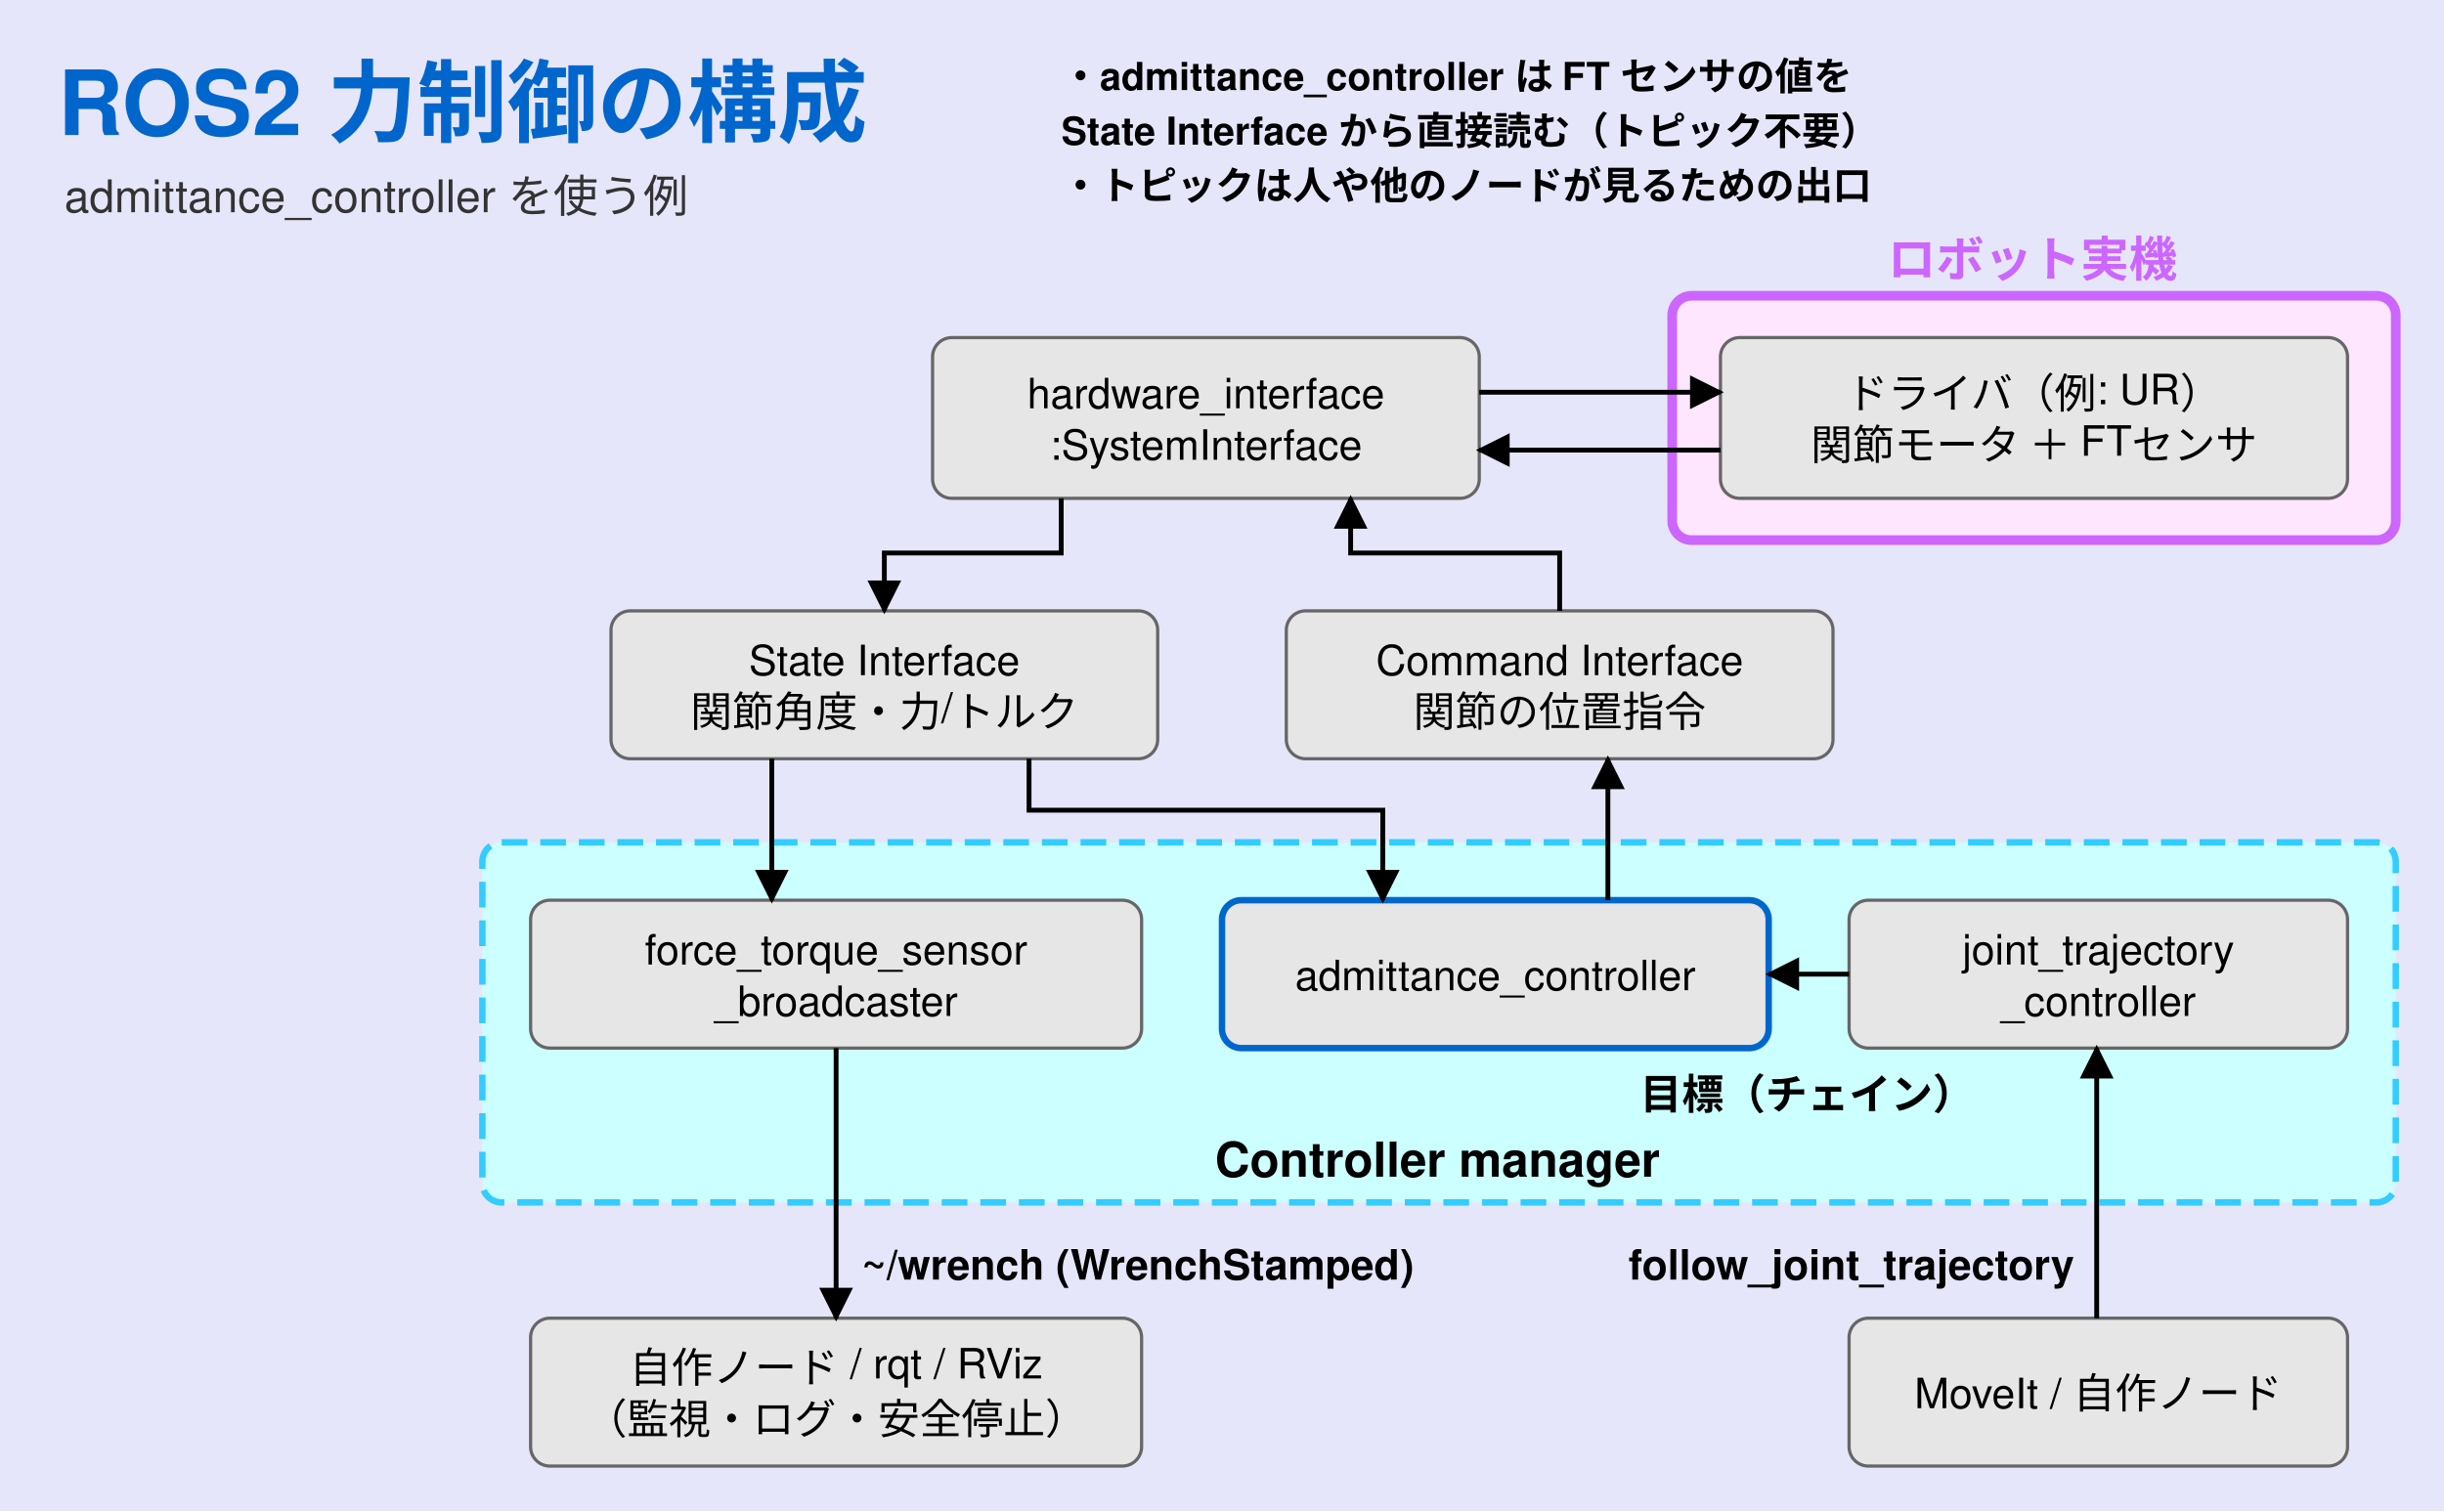
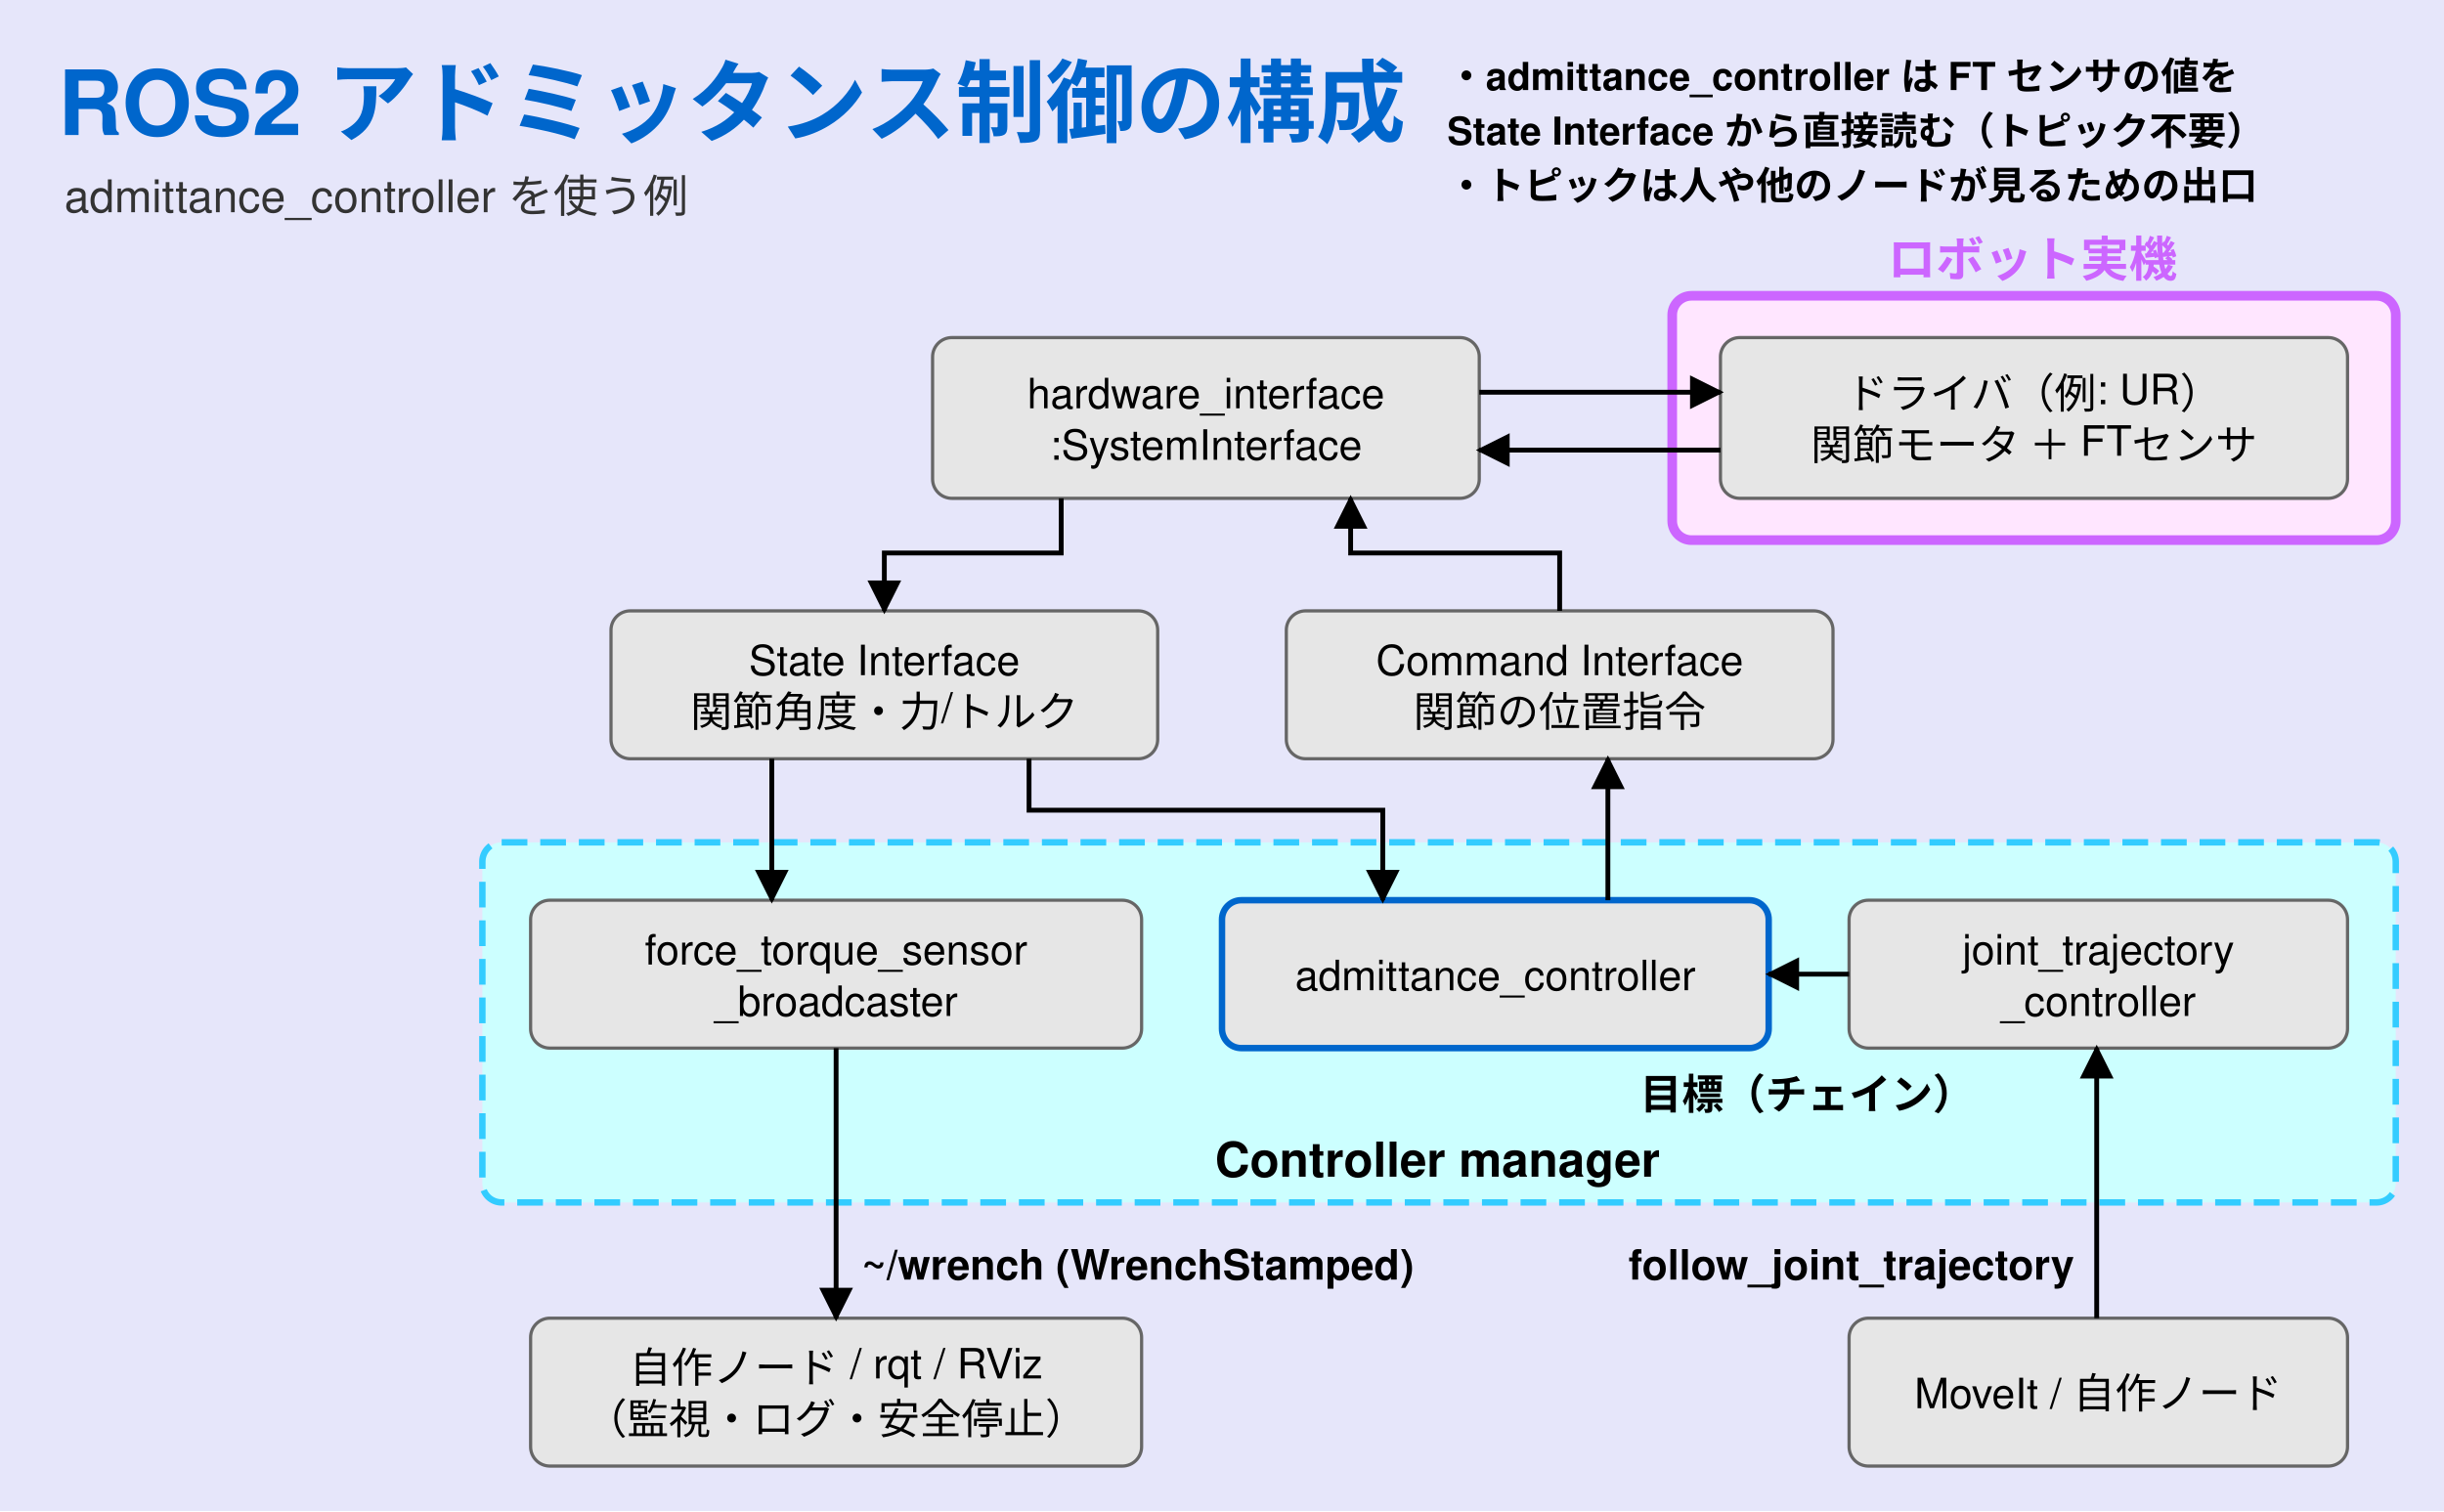
- <svg xmlns="http://www.w3.org/2000/svg" version="1.1" width="760px" height="470px" viewBox="0 0 760 470" font-family="Helvetica, 'Noto Sans JP', sans-serif" content="&lt;mxfile&gt;&lt;diagram name=&quot;Page-1&quot; id=&quot;ros2_force_control_arch&quot;&gt;&lt;mxGraphModel dx=&quot;800&quot; dy=&quot;600&quot; grid=&quot;1&quot; gridSize=&quot;10&quot; guides=&quot;1&quot; connect=&quot;1&quot; arrows=&quot;1&quot; page=&quot;1&quot; pageWidth=&quot;827&quot; pageHeight=&quot;1169&quot;&gt;&lt;root&gt;&lt;mxCell id=&quot;0&quot;/&gt;&lt;mxCell id=&quot;1&quot; parent=&quot;0&quot;/&gt;&lt;mxCell id=&quot;bg&quot; value=&quot;&quot; style=&quot;rounded=0;whiteSpace=wrap;html=1;fillColor=#E6E6FA;strokeColor=none;strokeWidth=1;fontSize=13;fontColor=#000000;&quot; vertex=&quot;1&quot; parent=&quot;1&quot;&gt;&lt;mxGeometry x=&quot;0&quot; y=&quot;0&quot; width=&quot;760&quot; height=&quot;470&quot; as=&quot;geometry&quot;/&gt;&lt;/mxCell&gt;&lt;mxCell id=&quot;robotFrame&quot; value=&quot;&quot; style=&quot;rounded=1;whiteSpace=wrap;html=1;fillColor=#FFE6FF;strokeColor=#CC66FF;strokeWidth=3;fontSize=13;fontColor=#000000;&quot; vertex=&quot;1&quot; parent=&quot;1&quot;&gt;&lt;mxGeometry x=&quot;520&quot; y=&quot;92&quot; width=&quot;225&quot; height=&quot;76&quot; as=&quot;geometry&quot;/&gt;&lt;/mxCell&gt;&lt;mxCell id=&quot;driver&quot; value=&quot;ドライバ（例: UR）&amp;lt;br&amp;gt;関節モータ ＋ FTセンサ&quot; style=&quot;rounded=1;whiteSpace=wrap;html=1;fillColor=#E6E6E6;strokeColor=#666666;strokeWidth=1;fontSize=13;fontColor=#000000;&quot; vertex=&quot;1&quot; parent=&quot;1&quot;&gt;&lt;mxGeometry x=&quot;535&quot; y=&quot;105&quot; width=&quot;195&quot; height=&quot;50&quot; as=&quot;geometry&quot;/&gt;&lt;/mxCell&gt;&lt;mxCell id=&quot;hw&quot; value=&quot;hardware_interface&amp;lt;br&amp;gt;:SystemInterface&quot; style=&quot;rounded=1;whiteSpace=wrap;html=1;fillColor=#E6E6E6;strokeColor=#666666;strokeWidth=1;fontSize=13;fontColor=#000000;&quot; vertex=&quot;1&quot; parent=&quot;1&quot;&gt;&lt;mxGeometry x=&quot;290&quot; y=&quot;105&quot; width=&quot;170&quot; height=&quot;50&quot; as=&quot;geometry&quot;/&gt;&lt;/mxCell&gt;&lt;mxCell id=&quot;state&quot; value=&quot;State Interface&amp;lt;br&amp;gt;関節角度・力/トルク&quot; style=&quot;rounded=1;whiteSpace=wrap;html=1;fillColor=#E6E6E6;strokeColor=#666666;strokeWidth=1;fontSize=13;fontColor=#000000;&quot; vertex=&quot;1&quot; parent=&quot;1&quot;&gt;&lt;mxGeometry x=&quot;190&quot; y=&quot;190&quot; width=&quot;170&quot; height=&quot;46&quot; as=&quot;geometry&quot;/&gt;&lt;/mxCell&gt;&lt;mxCell id=&quot;cmd&quot; value=&quot;Command Interface&amp;lt;br&amp;gt;関節の位置指令&quot; style=&quot;rounded=1;whiteSpace=wrap;html=1;fillColor=#E6E6E6;strokeColor=#666666;strokeWidth=1;fontSize=13;fontColor=#000000;&quot; vertex=&quot;1&quot; parent=&quot;1&quot;&gt;&lt;mxGeometry x=&quot;400&quot; y=&quot;190&quot; width=&quot;170&quot; height=&quot;46&quot; as=&quot;geometry&quot;/&gt;&lt;/mxCell&gt;&lt;mxCell id=&quot;cm&quot; value=&quot;&quot; style=&quot;rounded=1;whiteSpace=wrap;html=1;fillColor=#CCFFFF;strokeColor=#33CCFF;strokeWidth=2;fontSize=13;fontColor=#000000;dashed=1;&quot; vertex=&quot;1&quot; parent=&quot;1&quot;&gt;&lt;mxGeometry x=&quot;150&quot; y=&quot;262&quot; width=&quot;595&quot; height=&quot;112&quot; as=&quot;geometry&quot;/&gt;&lt;/mxCell&gt;&lt;mxCell id=&quot;ftsb&quot; value=&quot;force_torque_sensor&amp;lt;br&amp;gt;_broadcaster&quot; style=&quot;rounded=1;whiteSpace=wrap;html=1;fillColor=#E6E6E6;strokeColor=#666666;strokeWidth=1;fontSize=13;fontColor=#000000;&quot; vertex=&quot;1&quot; parent=&quot;1&quot;&gt;&lt;mxGeometry x=&quot;165&quot; y=&quot;280&quot; width=&quot;190&quot; height=&quot;46&quot; as=&quot;geometry&quot;/&gt;&lt;/mxCell&gt;&lt;mxCell id=&quot;adm&quot; value=&quot;admittance_controller&quot; style=&quot;rounded=1;whiteSpace=wrap;html=1;fillColor=#E6E6E6;strokeColor=#0066CC;strokeWidth=2;fontSize=13;fontColor=#000000;&quot; vertex=&quot;1&quot; parent=&quot;1&quot;&gt;&lt;mxGeometry x=&quot;380&quot; y=&quot;280&quot; width=&quot;170&quot; height=&quot;46&quot; as=&quot;geometry&quot;/&gt;&lt;/mxCell&gt;&lt;mxCell id=&quot;jtc&quot; value=&quot;joint_trajectory&amp;lt;br&amp;gt;_controller&quot; style=&quot;rounded=1;whiteSpace=wrap;html=1;fillColor=#E6E6E6;strokeColor=#666666;strokeWidth=1;fontSize=13;fontColor=#000000;&quot; vertex=&quot;1&quot; parent=&quot;1&quot;&gt;&lt;mxGeometry x=&quot;575&quot; y=&quot;280&quot; width=&quot;155&quot; height=&quot;46&quot; as=&quot;geometry&quot;/&gt;&lt;/mxCell&gt;&lt;mxCell id=&quot;user&quot; value=&quot;自作ノード / rqt / RViz&amp;lt;br&amp;gt;（監視・ログ・安全停止）&quot; style=&quot;rounded=1;whiteSpace=wrap;html=1;fillColor=#E6E6E6;strokeColor=#666666;strokeWidth=1;fontSize=13;fontColor=#000000;&quot; vertex=&quot;1&quot; parent=&quot;1&quot;&gt;&lt;mxGeometry x=&quot;165&quot; y=&quot;410&quot; width=&quot;190&quot; height=&quot;46&quot; as=&quot;geometry&quot;/&gt;&lt;/mxCell&gt;&lt;mxCell id=&quot;planner&quot; value=&quot;MoveIt / 自作ノード&quot; style=&quot;rounded=1;whiteSpace=wrap;html=1;fillColor=#E6E6E6;strokeColor=#666666;strokeWidth=1;fontSize=13;fontColor=#000000;&quot; vertex=&quot;1&quot; parent=&quot;1&quot;&gt;&lt;mxGeometry x=&quot;575&quot; y=&quot;410&quot; width=&quot;155&quot; height=&quot;46&quot; as=&quot;geometry&quot;/&gt;&lt;/mxCell&gt;&lt;mxCell id=&quot;title&quot; value=&quot;ROS2 力制御の構成&quot; style=&quot;text;html=1;align=left;verticalAlign=middle;fontSize=28;fontColor=#0066CC;fontStyle=1;&quot; vertex=&quot;1&quot; parent=&quot;1&quot;&gt;&lt;mxGeometry x=&quot;18&quot; y=&quot;14&quot; width=&quot;320&quot; height=&quot;34&quot; as=&quot;geometry&quot;/&gt;&lt;/mxCell&gt;&lt;mxCell id=&quot;sub&quot; value=&quot;admittance_controller を使う例&quot; style=&quot;text;html=1;align=left;verticalAlign=middle;fontSize=14;fontColor=#333333;fontStyle=0;&quot; vertex=&quot;1&quot; parent=&quot;1&quot;&gt;&lt;mxGeometry x=&quot;20&quot; y=&quot;52&quot; width=&quot;320&quot; height=&quot;20&quot; as=&quot;geometry&quot;/&gt;&lt;/mxCell&gt;&lt;mxCell id=&quot;note1&quot; value=&quot;・admittance_controller は FT センサの値を&quot; style=&quot;text;html=1;align=left;verticalAlign=middle;fontSize=12;fontColor=#000000;fontStyle=1;&quot; vertex=&quot;1&quot; parent=&quot;1&quot;&gt;&lt;mxGeometry x=&quot;330&quot; y=&quot;16&quot; width=&quot;320&quot; height=&quot;18&quot; as=&quot;geometry&quot;/&gt;&lt;/mxCell&gt;&lt;mxCell id=&quot;note2&quot; value=&quot;  State Interface から直接読む（トピック不要）&quot; style=&quot;text;html=1;align=left;verticalAlign=middle;fontSize=12;fontColor=#000000;fontStyle=1;&quot; vertex=&quot;1&quot; parent=&quot;1&quot;&gt;&lt;mxGeometry x=&quot;330&quot; y=&quot;33&quot; width=&quot;320&quot; height=&quot;18&quot; as=&quot;geometry&quot;/&gt;&lt;/mxCell&gt;&lt;mxCell id=&quot;note3&quot; value=&quot;・トピックは人や他のノードが見るための出口&quot; style=&quot;text;html=1;align=left;verticalAlign=middle;fontSize=12;fontColor=#000000;fontStyle=1;&quot; vertex=&quot;1&quot; parent=&quot;1&quot;&gt;&lt;mxGeometry x=&quot;330&quot; y=&quot;50&quot; width=&quot;320&quot; height=&quot;18&quot; as=&quot;geometry&quot;/&gt;&lt;/mxCell&gt;&lt;mxCell id=&quot;robotLbl&quot; value=&quot;ロボット実機&quot; style=&quot;text;html=1;align=center;verticalAlign=middle;fontSize=15;fontColor=#CC66FF;fontStyle=1;&quot; vertex=&quot;1&quot; parent=&quot;1&quot;&gt;&lt;mxGeometry x=&quot;472.0&quot; y=&quot;71&quot; width=&quot;320&quot; height=&quot;21&quot; as=&quot;geometry&quot;/&gt;&lt;/mxCell&gt;&lt;mxCell id=&quot;cmLbl&quot; value=&quot;Controller manager&quot; style=&quot;text;html=1;align=center;verticalAlign=middle;fontSize=15;fontColor=#000000;fontStyle=1;&quot; vertex=&quot;1&quot; parent=&quot;1&quot;&gt;&lt;mxGeometry x=&quot;287.0&quot; y=&quot;351&quot; width=&quot;320&quot; height=&quot;21&quot; as=&quot;geometry&quot;/&gt;&lt;/mxCell&gt;&lt;mxCell id=&quot;e_hw_drv&quot; style=&quot;endArrow=classic;html=1;rounded=0;&quot; edge=&quot;1&quot; parent=&quot;1&quot;&gt;&lt;mxGeometry relative=&quot;1&quot; as=&quot;geometry&quot;&gt;&lt;mxPoint x=&quot;460&quot; y=&quot;122&quot; as=&quot;sourcePoint&quot;/&gt;&lt;mxPoint x=&quot;535&quot; y=&quot;122&quot; as=&quot;targetPoint&quot;/&gt;&lt;Array as=&quot;points&quot;&gt;&lt;/Array&gt;&lt;/mxGeometry&gt;&lt;/mxCell&gt;&lt;mxCell id=&quot;e_drv_hw&quot; style=&quot;endArrow=classic;html=1;rounded=0;&quot; edge=&quot;1&quot; parent=&quot;1&quot;&gt;&lt;mxGeometry relative=&quot;1&quot; as=&quot;geometry&quot;&gt;&lt;mxPoint x=&quot;535&quot; y=&quot;140&quot; as=&quot;sourcePoint&quot;/&gt;&lt;mxPoint x=&quot;460&quot; y=&quot;140&quot; as=&quot;targetPoint&quot;/&gt;&lt;Array as=&quot;points&quot;&gt;&lt;/Array&gt;&lt;/mxGeometry&gt;&lt;/mxCell&gt;&lt;mxCell id=&quot;e_hw_state&quot; style=&quot;endArrow=classic;html=1;rounded=0;&quot; edge=&quot;1&quot; parent=&quot;1&quot;&gt;&lt;mxGeometry relative=&quot;1&quot; as=&quot;geometry&quot;&gt;&lt;mxPoint x=&quot;330&quot; y=&quot;155&quot; as=&quot;sourcePoint&quot;/&gt;&lt;mxPoint x=&quot;275&quot; y=&quot;190&quot; as=&quot;targetPoint&quot;/&gt;&lt;Array as=&quot;points&quot;&gt;&lt;mxPoint x=&quot;330&quot; y=&quot;172&quot;/&gt;&lt;mxPoint x=&quot;275&quot; y=&quot;172&quot;/&gt;&lt;/Array&gt;&lt;/mxGeometry&gt;&lt;/mxCell&gt;&lt;mxCell id=&quot;e_cmd_hw&quot; style=&quot;endArrow=classic;html=1;rounded=0;&quot; edge=&quot;1&quot; parent=&quot;1&quot;&gt;&lt;mxGeometry relative=&quot;1&quot; as=&quot;geometry&quot;&gt;&lt;mxPoint x=&quot;485&quot; y=&quot;190&quot; as=&quot;sourcePoint&quot;/&gt;&lt;mxPoint x=&quot;420&quot; y=&quot;155&quot; as=&quot;targetPoint&quot;/&gt;&lt;Array as=&quot;points&quot;&gt;&lt;mxPoint x=&quot;485&quot; y=&quot;172&quot;/&gt;&lt;mxPoint x=&quot;420&quot; y=&quot;172&quot;/&gt;&lt;/Array&gt;&lt;/mxGeometry&gt;&lt;/mxCell&gt;&lt;mxCell id=&quot;e_state_ftsb&quot; style=&quot;endArrow=classic;html=1;rounded=0;&quot; edge=&quot;1&quot; parent=&quot;1&quot;&gt;&lt;mxGeometry relative=&quot;1&quot; as=&quot;geometry&quot;&gt;&lt;mxPoint x=&quot;240&quot; y=&quot;236&quot; as=&quot;sourcePoint&quot;/&gt;&lt;mxPoint x=&quot;240&quot; y=&quot;280&quot; as=&quot;targetPoint&quot;/&gt;&lt;Array as=&quot;points&quot;&gt;&lt;/Array&gt;&lt;/mxGeometry&gt;&lt;/mxCell&gt;&lt;mxCell id=&quot;e_state_adm&quot; style=&quot;endArrow=classic;html=1;rounded=0;&quot; edge=&quot;1&quot; parent=&quot;1&quot;&gt;&lt;mxGeometry relative=&quot;1&quot; as=&quot;geometry&quot;&gt;&lt;mxPoint x=&quot;320&quot; y=&quot;236&quot; as=&quot;sourcePoint&quot;/&gt;&lt;mxPoint x=&quot;430&quot; y=&quot;280&quot; as=&quot;targetPoint&quot;/&gt;&lt;Array as=&quot;points&quot;&gt;&lt;mxPoint x=&quot;320&quot; y=&quot;252&quot;/&gt;&lt;mxPoint x=&quot;430&quot; y=&quot;252&quot;/&gt;&lt;/Array&gt;&lt;/mxGeometry&gt;&lt;/mxCell&gt;&lt;mxCell id=&quot;e_adm_cmd&quot; style=&quot;endArrow=classic;html=1;rounded=0;&quot; edge=&quot;1&quot; parent=&quot;1&quot;&gt;&lt;mxGeometry relative=&quot;1&quot; as=&quot;geometry&quot;&gt;&lt;mxPoint x=&quot;500&quot; y=&quot;280&quot; as=&quot;sourcePoint&quot;/&gt;&lt;mxPoint x=&quot;500&quot; y=&quot;236&quot; as=&quot;targetPoint&quot;/&gt;&lt;Array as=&quot;points&quot;&gt;&lt;/Array&gt;&lt;/mxGeometry&gt;&lt;/mxCell&gt;&lt;mxCell id=&quot;e_jtc_adm&quot; style=&quot;endArrow=classic;html=1;rounded=0;&quot; edge=&quot;1&quot; parent=&quot;1&quot;&gt;&lt;mxGeometry relative=&quot;1&quot; as=&quot;geometry&quot;&gt;&lt;mxPoint x=&quot;575&quot; y=&quot;303&quot; as=&quot;sourcePoint&quot;/&gt;&lt;mxPoint x=&quot;550&quot; y=&quot;303&quot; as=&quot;targetPoint&quot;/&gt;&lt;Array as=&quot;points&quot;&gt;&lt;/Array&gt;&lt;/mxGeometry&gt;&lt;/mxCell&gt;&lt;mxCell id=&quot;e_jtc_adm_lbl&quot; value=&quot;目標（チェイン）&quot; style=&quot;text;html=1;align=center;verticalAlign=middle;fontSize=13;fontStyle=1;&quot; vertex=&quot;1&quot; parent=&quot;1&quot;&gt;&lt;mxGeometry x=&quot;452.0&quot; y=&quot;331&quot; width=&quot;220&quot; height=&quot;20&quot; as=&quot;geometry&quot;/&gt;&lt;/mxCell&gt;&lt;mxCell id=&quot;e_ftsb_user&quot; style=&quot;endArrow=classic;html=1;rounded=0;&quot; edge=&quot;1&quot; parent=&quot;1&quot;&gt;&lt;mxGeometry relative=&quot;1&quot; as=&quot;geometry&quot;&gt;&lt;mxPoint x=&quot;260&quot; y=&quot;326&quot; as=&quot;sourcePoint&quot;/&gt;&lt;mxPoint x=&quot;260&quot; y=&quot;410&quot; as=&quot;targetPoint&quot;/&gt;&lt;Array as=&quot;points&quot;&gt;&lt;/Array&gt;&lt;/mxGeometry&gt;&lt;/mxCell&gt;&lt;mxCell id=&quot;e_ftsb_user_lbl&quot; value=&quot;~/wrench (WrenchStamped)&quot; style=&quot;text;html=1;align=left;verticalAlign=middle;fontSize=13;fontStyle=1;&quot; vertex=&quot;1&quot; parent=&quot;1&quot;&gt;&lt;mxGeometry x=&quot;268&quot; y=&quot;384&quot; width=&quot;220&quot; height=&quot;20&quot; as=&quot;geometry&quot;/&gt;&lt;/mxCell&gt;&lt;mxCell id=&quot;e_plan_jtc&quot; style=&quot;endArrow=classic;html=1;rounded=0;&quot; edge=&quot;1&quot; parent=&quot;1&quot;&gt;&lt;mxGeometry relative=&quot;1&quot; as=&quot;geometry&quot;&gt;&lt;mxPoint x=&quot;652&quot; y=&quot;410&quot; as=&quot;sourcePoint&quot;/&gt;&lt;mxPoint x=&quot;652&quot; y=&quot;326&quot; as=&quot;targetPoint&quot;/&gt;&lt;Array as=&quot;points&quot;&gt;&lt;/Array&gt;&lt;/mxGeometry&gt;&lt;/mxCell&gt;&lt;mxCell id=&quot;e_plan_jtc_lbl&quot; value=&quot;follow_joint_trajectory&quot; style=&quot;text;html=1;align=right;verticalAlign=middle;fontSize=13;fontStyle=1;&quot; vertex=&quot;1&quot; parent=&quot;1&quot;&gt;&lt;mxGeometry x=&quot;425&quot; y=&quot;384&quot; width=&quot;220&quot; height=&quot;20&quot; as=&quot;geometry&quot;/&gt;&lt;/mxCell&gt;&lt;/root&gt;&lt;/mxGraphModel&gt;&lt;/diagram&gt;&lt;/mxfile&gt;">
+ <svg xmlns="http://www.w3.org/2000/svg" version="1.1" width="760px" height="470px" viewBox="0 0 760 470" font-family="Helvetica, 'Noto Sans JP', sans-serif" content="&lt;mxfile&gt;&lt;diagram name=&quot;Page-1&quot; id=&quot;ros2_force_control_arch&quot;&gt;&lt;mxGraphModel dx=&quot;800&quot; dy=&quot;600&quot; grid=&quot;1&quot; gridSize=&quot;10&quot; guides=&quot;1&quot; connect=&quot;1&quot; arrows=&quot;1&quot; page=&quot;1&quot; pageWidth=&quot;827&quot; pageHeight=&quot;1169&quot;&gt;&lt;root&gt;&lt;mxCell id=&quot;0&quot;/&gt;&lt;mxCell id=&quot;1&quot; parent=&quot;0&quot;/&gt;&lt;mxCell id=&quot;bg&quot; value=&quot;&quot; style=&quot;rounded=0;whiteSpace=wrap;html=1;fillColor=#E6E6FA;strokeColor=none;strokeWidth=1;fontSize=13;fontColor=#000000;&quot; vertex=&quot;1&quot; parent=&quot;1&quot;&gt;&lt;mxGeometry x=&quot;0&quot; y=&quot;0&quot; width=&quot;760&quot; height=&quot;470&quot; as=&quot;geometry&quot;/&gt;&lt;/mxCell&gt;&lt;mxCell id=&quot;robotFrame&quot; value=&quot;&quot; style=&quot;rounded=1;whiteSpace=wrap;html=1;fillColor=#FFE6FF;strokeColor=#CC66FF;strokeWidth=3;fontSize=13;fontColor=#000000;&quot; vertex=&quot;1&quot; parent=&quot;1&quot;&gt;&lt;mxGeometry x=&quot;520&quot; y=&quot;92&quot; width=&quot;225&quot; height=&quot;76&quot; as=&quot;geometry&quot;/&gt;&lt;/mxCell&gt;&lt;mxCell id=&quot;driver&quot; value=&quot;ドライバ（例: UR）&amp;lt;br&amp;gt;関節モータ ＋ FTセンサ&quot; style=&quot;rounded=1;whiteSpace=wrap;html=1;fillColor=#E6E6E6;strokeColor=#666666;strokeWidth=1;fontSize=13;fontColor=#000000;&quot; vertex=&quot;1&quot; parent=&quot;1&quot;&gt;&lt;mxGeometry x=&quot;535&quot; y=&quot;105&quot; width=&quot;195&quot; height=&quot;50&quot; as=&quot;geometry&quot;/&gt;&lt;/mxCell&gt;&lt;mxCell id=&quot;hw&quot; value=&quot;hardware_interface&amp;lt;br&amp;gt;:SystemInterface&quot; style=&quot;rounded=1;whiteSpace=wrap;html=1;fillColor=#E6E6E6;strokeColor=#666666;strokeWidth=1;fontSize=13;fontColor=#000000;&quot; vertex=&quot;1&quot; parent=&quot;1&quot;&gt;&lt;mxGeometry x=&quot;290&quot; y=&quot;105&quot; width=&quot;170&quot; height=&quot;50&quot; as=&quot;geometry&quot;/&gt;&lt;/mxCell&gt;&lt;mxCell id=&quot;state&quot; value=&quot;State Interface&amp;lt;br&amp;gt;関節角度・力/トルク&quot; style=&quot;rounded=1;whiteSpace=wrap;html=1;fillColor=#E6E6E6;strokeColor=#666666;strokeWidth=1;fontSize=13;fontColor=#000000;&quot; vertex=&quot;1&quot; parent=&quot;1&quot;&gt;&lt;mxGeometry x=&quot;190&quot; y=&quot;190&quot; width=&quot;170&quot; height=&quot;46&quot; as=&quot;geometry&quot;/&gt;&lt;/mxCell&gt;&lt;mxCell id=&quot;cmd&quot; value=&quot;Command Interface&amp;lt;br&amp;gt;関節の位置指令&quot; style=&quot;rounded=1;whiteSpace=wrap;html=1;fillColor=#E6E6E6;strokeColor=#666666;strokeWidth=1;fontSize=13;fontColor=#000000;&quot; vertex=&quot;1&quot; parent=&quot;1&quot;&gt;&lt;mxGeometry x=&quot;400&quot; y=&quot;190&quot; width=&quot;170&quot; height=&quot;46&quot; as=&quot;geometry&quot;/&gt;&lt;/mxCell&gt;&lt;mxCell id=&quot;cm&quot; value=&quot;&quot; style=&quot;rounded=1;whiteSpace=wrap;html=1;fillColor=#CCFFFF;strokeColor=#33CCFF;strokeWidth=2;fontSize=13;fontColor=#000000;dashed=1;&quot; vertex=&quot;1&quot; parent=&quot;1&quot;&gt;&lt;mxGeometry x=&quot;150&quot; y=&quot;262&quot; width=&quot;595&quot; height=&quot;112&quot; as=&quot;geometry&quot;/&gt;&lt;/mxCell&gt;&lt;mxCell id=&quot;ftsb&quot; value=&quot;force_torque_sensor&amp;lt;br&amp;gt;_broadcaster&quot; style=&quot;rounded=1;whiteSpace=wrap;html=1;fillColor=#E6E6E6;strokeColor=#666666;strokeWidth=1;fontSize=13;fontColor=#000000;&quot; vertex=&quot;1&quot; parent=&quot;1&quot;&gt;&lt;mxGeometry x=&quot;165&quot; y=&quot;280&quot; width=&quot;190&quot; height=&quot;46&quot; as=&quot;geometry&quot;/&gt;&lt;/mxCell&gt;&lt;mxCell id=&quot;adm&quot; value=&quot;admittance_controller&quot; style=&quot;rounded=1;whiteSpace=wrap;html=1;fillColor=#E6E6E6;strokeColor=#0066CC;strokeWidth=2;fontSize=13;fontColor=#000000;&quot; vertex=&quot;1&quot; parent=&quot;1&quot;&gt;&lt;mxGeometry x=&quot;380&quot; y=&quot;280&quot; width=&quot;170&quot; height=&quot;46&quot; as=&quot;geometry&quot;/&gt;&lt;/mxCell&gt;&lt;mxCell id=&quot;jtc&quot; value=&quot;joint_trajectory&amp;lt;br&amp;gt;_controller&quot; style=&quot;rounded=1;whiteSpace=wrap;html=1;fillColor=#E6E6E6;strokeColor=#666666;strokeWidth=1;fontSize=13;fontColor=#000000;&quot; vertex=&quot;1&quot; parent=&quot;1&quot;&gt;&lt;mxGeometry x=&quot;575&quot; y=&quot;280&quot; width=&quot;155&quot; height=&quot;46&quot; as=&quot;geometry&quot;/&gt;&lt;/mxCell&gt;&lt;mxCell id=&quot;user&quot; value=&quot;自作ノード / rqt / RViz&amp;lt;br&amp;gt;（監視・ログ・安全停止）&quot; style=&quot;rounded=1;whiteSpace=wrap;html=1;fillColor=#E6E6E6;strokeColor=#666666;strokeWidth=1;fontSize=13;fontColor=#000000;&quot; vertex=&quot;1&quot; parent=&quot;1&quot;&gt;&lt;mxGeometry x=&quot;165&quot; y=&quot;410&quot; width=&quot;190&quot; height=&quot;46&quot; as=&quot;geometry&quot;/&gt;&lt;/mxCell&gt;&lt;mxCell id=&quot;planner&quot; value=&quot;MoveIt / 自作ノード&quot; style=&quot;rounded=1;whiteSpace=wrap;html=1;fillColor=#E6E6E6;strokeColor=#666666;strokeWidth=1;fontSize=13;fontColor=#000000;&quot; vertex=&quot;1&quot; parent=&quot;1&quot;&gt;&lt;mxGeometry x=&quot;575&quot; y=&quot;410&quot; width=&quot;155&quot; height=&quot;46&quot; as=&quot;geometry&quot;/&gt;&lt;/mxCell&gt;&lt;mxCell id=&quot;title&quot; value=&quot;ROS2 アドミッタンス制御の構成&quot; style=&quot;text;html=1;align=left;verticalAlign=middle;fontSize=28;fontColor=#0066CC;fontStyle=1;&quot; vertex=&quot;1&quot; parent=&quot;1&quot;&gt;&lt;mxGeometry x=&quot;18&quot; y=&quot;14&quot; width=&quot;420&quot; height=&quot;34&quot; as=&quot;geometry&quot;/&gt;&lt;/mxCell&gt;&lt;mxCell id=&quot;sub&quot; value=&quot;admittance_controller を使う例&quot; style=&quot;text;html=1;align=left;verticalAlign=middle;fontSize=14;fontColor=#333333;fontStyle=0;&quot; vertex=&quot;1&quot; parent=&quot;1&quot;&gt;&lt;mxGeometry x=&quot;20&quot; y=&quot;52&quot; width=&quot;320&quot; height=&quot;20&quot; as=&quot;geometry&quot;/&gt;&lt;/mxCell&gt;&lt;mxCell id=&quot;note1&quot; value=&quot;・admittance_controller は FT センサの値を&quot; style=&quot;text;html=1;align=left;verticalAlign=middle;fontSize=12;fontColor=#000000;fontStyle=1;&quot; vertex=&quot;1&quot; parent=&quot;1&quot;&gt;&lt;mxGeometry x=&quot;450&quot; y=&quot;16&quot; width=&quot;320&quot; height=&quot;18&quot; as=&quot;geometry&quot;/&gt;&lt;/mxCell&gt;&lt;mxCell id=&quot;note2&quot; value=&quot;  State Interface から直接読む（トピック不要）&quot; style=&quot;text;html=1;align=left;verticalAlign=middle;fontSize=12;fontColor=#000000;fontStyle=1;&quot; vertex=&quot;1&quot; parent=&quot;1&quot;&gt;&lt;mxGeometry x=&quot;450&quot; y=&quot;33&quot; width=&quot;320&quot; height=&quot;18&quot; as=&quot;geometry&quot;/&gt;&lt;/mxCell&gt;&lt;mxCell id=&quot;note3&quot; value=&quot;・トピックは人や他のノードが見るための出口&quot; style=&quot;text;html=1;align=left;verticalAlign=middle;fontSize=12;fontColor=#000000;fontStyle=1;&quot; vertex=&quot;1&quot; parent=&quot;1&quot;&gt;&lt;mxGeometry x=&quot;450&quot; y=&quot;50&quot; width=&quot;320&quot; height=&quot;18&quot; as=&quot;geometry&quot;/&gt;&lt;/mxCell&gt;&lt;mxCell id=&quot;robotLbl&quot; value=&quot;ロボット実機&quot; style=&quot;text;html=1;align=center;verticalAlign=middle;fontSize=15;fontColor=#CC66FF;fontStyle=1;&quot; vertex=&quot;1&quot; parent=&quot;1&quot;&gt;&lt;mxGeometry x=&quot;472.0&quot; y=&quot;71&quot; width=&quot;320&quot; height=&quot;21&quot; as=&quot;geometry&quot;/&gt;&lt;/mxCell&gt;&lt;mxCell id=&quot;cmLbl&quot; value=&quot;Controller manager&quot; style=&quot;text;html=1;align=center;verticalAlign=middle;fontSize=15;fontColor=#000000;fontStyle=1;&quot; vertex=&quot;1&quot; parent=&quot;1&quot;&gt;&lt;mxGeometry x=&quot;287.0&quot; y=&quot;351&quot; width=&quot;320&quot; height=&quot;21&quot; as=&quot;geometry&quot;/&gt;&lt;/mxCell&gt;&lt;mxCell id=&quot;e_hw_drv&quot; style=&quot;endArrow=classic;html=1;rounded=0;&quot; edge=&quot;1&quot; parent=&quot;1&quot;&gt;&lt;mxGeometry relative=&quot;1&quot; as=&quot;geometry&quot;&gt;&lt;mxPoint x=&quot;460&quot; y=&quot;122&quot; as=&quot;sourcePoint&quot;/&gt;&lt;mxPoint x=&quot;535&quot; y=&quot;122&quot; as=&quot;targetPoint&quot;/&gt;&lt;Array as=&quot;points&quot;&gt;&lt;/Array&gt;&lt;/mxGeometry&gt;&lt;/mxCell&gt;&lt;mxCell id=&quot;e_drv_hw&quot; style=&quot;endArrow=classic;html=1;rounded=0;&quot; edge=&quot;1&quot; parent=&quot;1&quot;&gt;&lt;mxGeometry relative=&quot;1&quot; as=&quot;geometry&quot;&gt;&lt;mxPoint x=&quot;535&quot; y=&quot;140&quot; as=&quot;sourcePoint&quot;/&gt;&lt;mxPoint x=&quot;460&quot; y=&quot;140&quot; as=&quot;targetPoint&quot;/&gt;&lt;Array as=&quot;points&quot;&gt;&lt;/Array&gt;&lt;/mxGeometry&gt;&lt;/mxCell&gt;&lt;mxCell id=&quot;e_hw_state&quot; style=&quot;endArrow=classic;html=1;rounded=0;&quot; edge=&quot;1&quot; parent=&quot;1&quot;&gt;&lt;mxGeometry relative=&quot;1&quot; as=&quot;geometry&quot;&gt;&lt;mxPoint x=&quot;330&quot; y=&quot;155&quot; as=&quot;sourcePoint&quot;/&gt;&lt;mxPoint x=&quot;275&quot; y=&quot;190&quot; as=&quot;targetPoint&quot;/&gt;&lt;Array as=&quot;points&quot;&gt;&lt;mxPoint x=&quot;330&quot; y=&quot;172&quot;/&gt;&lt;mxPoint x=&quot;275&quot; y=&quot;172&quot;/&gt;&lt;/Array&gt;&lt;/mxGeometry&gt;&lt;/mxCell&gt;&lt;mxCell id=&quot;e_cmd_hw&quot; style=&quot;endArrow=classic;html=1;rounded=0;&quot; edge=&quot;1&quot; parent=&quot;1&quot;&gt;&lt;mxGeometry relative=&quot;1&quot; as=&quot;geometry&quot;&gt;&lt;mxPoint x=&quot;485&quot; y=&quot;190&quot; as=&quot;sourcePoint&quot;/&gt;&lt;mxPoint x=&quot;420&quot; y=&quot;155&quot; as=&quot;targetPoint&quot;/&gt;&lt;Array as=&quot;points&quot;&gt;&lt;mxPoint x=&quot;485&quot; y=&quot;172&quot;/&gt;&lt;mxPoint x=&quot;420&quot; y=&quot;172&quot;/&gt;&lt;/Array&gt;&lt;/mxGeometry&gt;&lt;/mxCell&gt;&lt;mxCell id=&quot;e_state_ftsb&quot; style=&quot;endArrow=classic;html=1;rounded=0;&quot; edge=&quot;1&quot; parent=&quot;1&quot;&gt;&lt;mxGeometry relative=&quot;1&quot; as=&quot;geometry&quot;&gt;&lt;mxPoint x=&quot;240&quot; y=&quot;236&quot; as=&quot;sourcePoint&quot;/&gt;&lt;mxPoint x=&quot;240&quot; y=&quot;280&quot; as=&quot;targetPoint&quot;/&gt;&lt;Array as=&quot;points&quot;&gt;&lt;/Array&gt;&lt;/mxGeometry&gt;&lt;/mxCell&gt;&lt;mxCell id=&quot;e_state_adm&quot; style=&quot;endArrow=classic;html=1;rounded=0;&quot; edge=&quot;1&quot; parent=&quot;1&quot;&gt;&lt;mxGeometry relative=&quot;1&quot; as=&quot;geometry&quot;&gt;&lt;mxPoint x=&quot;320&quot; y=&quot;236&quot; as=&quot;sourcePoint&quot;/&gt;&lt;mxPoint x=&quot;430&quot; y=&quot;280&quot; as=&quot;targetPoint&quot;/&gt;&lt;Array as=&quot;points&quot;&gt;&lt;mxPoint x=&quot;320&quot; y=&quot;252&quot;/&gt;&lt;mxPoint x=&quot;430&quot; y=&quot;252&quot;/&gt;&lt;/Array&gt;&lt;/mxGeometry&gt;&lt;/mxCell&gt;&lt;mxCell id=&quot;e_adm_cmd&quot; style=&quot;endArrow=classic;html=1;rounded=0;&quot; edge=&quot;1&quot; parent=&quot;1&quot;&gt;&lt;mxGeometry relative=&quot;1&quot; as=&quot;geometry&quot;&gt;&lt;mxPoint x=&quot;500&quot; y=&quot;280&quot; as=&quot;sourcePoint&quot;/&gt;&lt;mxPoint x=&quot;500&quot; y=&quot;236&quot; as=&quot;targetPoint&quot;/&gt;&lt;Array as=&quot;points&quot;&gt;&lt;/Array&gt;&lt;/mxGeometry&gt;&lt;/mxCell&gt;&lt;mxCell id=&quot;e_jtc_adm&quot; style=&quot;endArrow=classic;html=1;rounded=0;&quot; edge=&quot;1&quot; parent=&quot;1&quot;&gt;&lt;mxGeometry relative=&quot;1&quot; as=&quot;geometry&quot;&gt;&lt;mxPoint x=&quot;575&quot; y=&quot;303&quot; as=&quot;sourcePoint&quot;/&gt;&lt;mxPoint x=&quot;550&quot; y=&quot;303&quot; as=&quot;targetPoint&quot;/&gt;&lt;Array as=&quot;points&quot;&gt;&lt;/Array&gt;&lt;/mxGeometry&gt;&lt;/mxCell&gt;&lt;mxCell id=&quot;e_jtc_adm_lbl&quot; value=&quot;目標（チェイン）&quot; style=&quot;text;html=1;align=center;verticalAlign=middle;fontSize=13;fontStyle=1;&quot; vertex=&quot;1&quot; parent=&quot;1&quot;&gt;&lt;mxGeometry x=&quot;452.0&quot; y=&quot;331&quot; width=&quot;220&quot; height=&quot;20&quot; as=&quot;geometry&quot;/&gt;&lt;/mxCell&gt;&lt;mxCell id=&quot;e_ftsb_user&quot; style=&quot;endArrow=classic;html=1;rounded=0;&quot; edge=&quot;1&quot; parent=&quot;1&quot;&gt;&lt;mxGeometry relative=&quot;1&quot; as=&quot;geometry&quot;&gt;&lt;mxPoint x=&quot;260&quot; y=&quot;326&quot; as=&quot;sourcePoint&quot;/&gt;&lt;mxPoint x=&quot;260&quot; y=&quot;410&quot; as=&quot;targetPoint&quot;/&gt;&lt;Array as=&quot;points&quot;&gt;&lt;/Array&gt;&lt;/mxGeometry&gt;&lt;/mxCell&gt;&lt;mxCell id=&quot;e_ftsb_user_lbl&quot; value=&quot;~/wrench (WrenchStamped)&quot; style=&quot;text;html=1;align=left;verticalAlign=middle;fontSize=13;fontStyle=1;&quot; vertex=&quot;1&quot; parent=&quot;1&quot;&gt;&lt;mxGeometry x=&quot;268&quot; y=&quot;384&quot; width=&quot;220&quot; height=&quot;20&quot; as=&quot;geometry&quot;/&gt;&lt;/mxCell&gt;&lt;mxCell id=&quot;e_plan_jtc&quot; style=&quot;endArrow=classic;html=1;rounded=0;&quot; edge=&quot;1&quot; parent=&quot;1&quot;&gt;&lt;mxGeometry relative=&quot;1&quot; as=&quot;geometry&quot;&gt;&lt;mxPoint x=&quot;652&quot; y=&quot;410&quot; as=&quot;sourcePoint&quot;/&gt;&lt;mxPoint x=&quot;652&quot; y=&quot;326&quot; as=&quot;targetPoint&quot;/&gt;&lt;Array as=&quot;points&quot;&gt;&lt;/Array&gt;&lt;/mxGeometry&gt;&lt;/mxCell&gt;&lt;mxCell id=&quot;e_plan_jtc_lbl&quot; value=&quot;follow_joint_trajectory&quot; style=&quot;text;html=1;align=right;verticalAlign=middle;fontSize=13;fontStyle=1;&quot; vertex=&quot;1&quot; parent=&quot;1&quot;&gt;&lt;mxGeometry x=&quot;425&quot; y=&quot;384&quot; width=&quot;220&quot; height=&quot;20&quot; as=&quot;geometry&quot;/&gt;&lt;/mxCell&gt;&lt;/root&gt;&lt;/mxGraphModel&gt;&lt;/diagram&gt;&lt;/mxfile&gt;">
  <defs>
    <marker id="arr" viewBox="0 0 10 10" refX="9" refY="5" markerWidth="7" markerHeight="7" orient="auto">
      <path d="M0,0 L10,5 L0,10 z" fill="#000000" />
    </marker>
  </defs>
  <rect x="0" y="0" width="760" height="470" rx="0" fill="#E6E6FA" stroke="none" stroke-width="1" />
  <rect x="520" y="92" width="225" height="76" rx="6" fill="#FFE6FF" stroke="#CC66FF" stroke-width="3" />
  <rect x="535" y="105" width="195" height="50" rx="6" fill="#E6E6E6" stroke="#666666" stroke-width="1" />
  <text x="632.5" y="127.0" font-size="13" fill="#000000" text-anchor="middle">ドライバ（例: UR）</text>
  <text x="632.5" y="143.0" font-size="13" fill="#000000" text-anchor="middle">関節モータ ＋ FTセンサ</text>
  <rect x="290" y="105" width="170" height="50" rx="6" fill="#E6E6E6" stroke="#666666" stroke-width="1" />
  <text x="375.0" y="127.0" font-size="13" fill="#000000" text-anchor="middle">hardware_interface</text>
  <text x="375.0" y="143.0" font-size="13" fill="#000000" text-anchor="middle">:SystemInterface</text>
  <rect x="190" y="190" width="170" height="46" rx="6" fill="#E6E6E6" stroke="#666666" stroke-width="1" />
  <text x="275.0" y="210.0" font-size="13" fill="#000000" text-anchor="middle">State Interface</text>
  <text x="275.0" y="226.0" font-size="13" fill="#000000" text-anchor="middle">関節角度・力/トルク</text>
  <rect x="400" y="190" width="170" height="46" rx="6" fill="#E6E6E6" stroke="#666666" stroke-width="1" />
  <text x="485.0" y="210.0" font-size="13" fill="#000000" text-anchor="middle">Command Interface</text>
  <text x="485.0" y="226.0" font-size="13" fill="#000000" text-anchor="middle">関節の位置指令</text>
  <rect x="150" y="262" width="595" height="112" rx="6" fill="#CCFFFF" stroke="#33CCFF" stroke-width="2" stroke-dasharray="8 4" />
  <rect x="165" y="280" width="190" height="46" rx="6" fill="#E6E6E6" stroke="#666666" stroke-width="1" />
  <text x="260.0" y="300.0" font-size="13" fill="#000000" text-anchor="middle">force_torque_sensor</text>
  <text x="260.0" y="316.0" font-size="13" fill="#000000" text-anchor="middle">_broadcaster</text>
  <rect x="380" y="280" width="170" height="46" rx="6" fill="#E6E6E6" stroke="#0066CC" stroke-width="2" />
  <text x="465.0" y="308.0" font-size="13" fill="#000000" text-anchor="middle">admittance_controller</text>
  <rect x="575" y="280" width="155" height="46" rx="6" fill="#E6E6E6" stroke="#666666" stroke-width="1" />
  <text x="652.5" y="300.0" font-size="13" fill="#000000" text-anchor="middle">joint_trajectory</text>
  <text x="652.5" y="316.0" font-size="13" fill="#000000" text-anchor="middle">_controller</text>
  <rect x="165" y="410" width="190" height="46" rx="6" fill="#E6E6E6" stroke="#666666" stroke-width="1" />
  <text x="260.0" y="430.0" font-size="13" fill="#000000" text-anchor="middle">自作ノード / rqt / RViz</text>
  <text x="260.0" y="446.0" font-size="13" fill="#000000" text-anchor="middle">（監視・ログ・安全停止）</text>
  <rect x="575" y="410" width="155" height="46" rx="6" fill="#E6E6E6" stroke="#666666" stroke-width="1" />
  <text x="652.5" y="438.0" font-size="13" fill="#000000" text-anchor="middle">MoveIt / 自作ノード</text>
  <path d="M460,122 L535,122" fill="none" stroke="#000000" stroke-width="1.5" marker-end="url(#arr)" />
  <path d="M535,140 L460,140" fill="none" stroke="#000000" stroke-width="1.5" marker-end="url(#arr)" />
  <path d="M330,155 L330,172 L275,172 L275,190" fill="none" stroke="#000000" stroke-width="1.5" marker-end="url(#arr)" />
  <path d="M485,190 L485,172 L420,172 L420,155" fill="none" stroke="#000000" stroke-width="1.5" marker-end="url(#arr)" />
  <path d="M240,236 L240,280" fill="none" stroke="#000000" stroke-width="1.5" marker-end="url(#arr)" />
  <path d="M320,236 L320,252 L430,252 L430,280" fill="none" stroke="#000000" stroke-width="1.5" marker-end="url(#arr)" />
  <path d="M500,280 L500,236" fill="none" stroke="#000000" stroke-width="1.5" marker-end="url(#arr)" />
  <path d="M575,303 L550,303" fill="none" stroke="#000000" stroke-width="1.5" marker-end="url(#arr)" />
  <text x="562" y="345" font-size="13" font-weight="bold" fill="#000000" text-anchor="middle">目標（チェイン）</text>
  <path d="M260,326 L260,410" fill="none" stroke="#000000" stroke-width="1.5" marker-end="url(#arr)" />
  <text x="268" y="398" font-size="13" font-weight="bold" fill="#000000" text-anchor="start">~/wrench (WrenchStamped)</text>
  <path d="M652,410 L652,326" fill="none" stroke="#000000" stroke-width="1.5" marker-end="url(#arr)" />
  <text x="645" y="398" font-size="13" font-weight="bold" fill="#000000" text-anchor="end">follow_joint_trajectory</text>
-   <text x="18" y="42" font-size="28" fill="#0066CC" font-weight="bold" text-anchor="start">ROS2 力制御の構成</text>
+   <text x="18" y="42" font-size="28" fill="#0066CC" font-weight="bold" text-anchor="start">ROS2 アドミッタンス制御の構成</text>
  <text x="20" y="66" font-size="14" fill="#333333" text-anchor="start">admittance_controller を使う例</text>
-   <text x="330" y="28" font-size="12" fill="#000000" font-weight="bold" text-anchor="start">・admittance_controller は FT センサの値を</text>
-   <text x="330" y="45" font-size="12" fill="#000000" font-weight="bold" text-anchor="start">  State Interface から直接読む（トピック不要）</text>
-   <text x="330" y="62" font-size="12" fill="#000000" font-weight="bold" text-anchor="start">・トピックは人や他のノードが見るための出口</text>
+   <text x="450" y="28" font-size="12" fill="#000000" font-weight="bold" text-anchor="start">・admittance_controller は FT センサの値を</text>
+   <text x="450" y="45" font-size="12" fill="#000000" font-weight="bold" text-anchor="start">  State Interface から直接読む（トピック不要）</text>
+   <text x="450" y="62" font-size="12" fill="#000000" font-weight="bold" text-anchor="start">・トピックは人や他のノードが見るための出口</text>
  <text x="632" y="86" font-size="15" fill="#CC66FF" font-weight="bold" text-anchor="middle">ロボット実機</text>
  <text x="447" y="366" font-size="15" fill="#000000" font-weight="bold" text-anchor="middle">Controller manager</text>
</svg>
